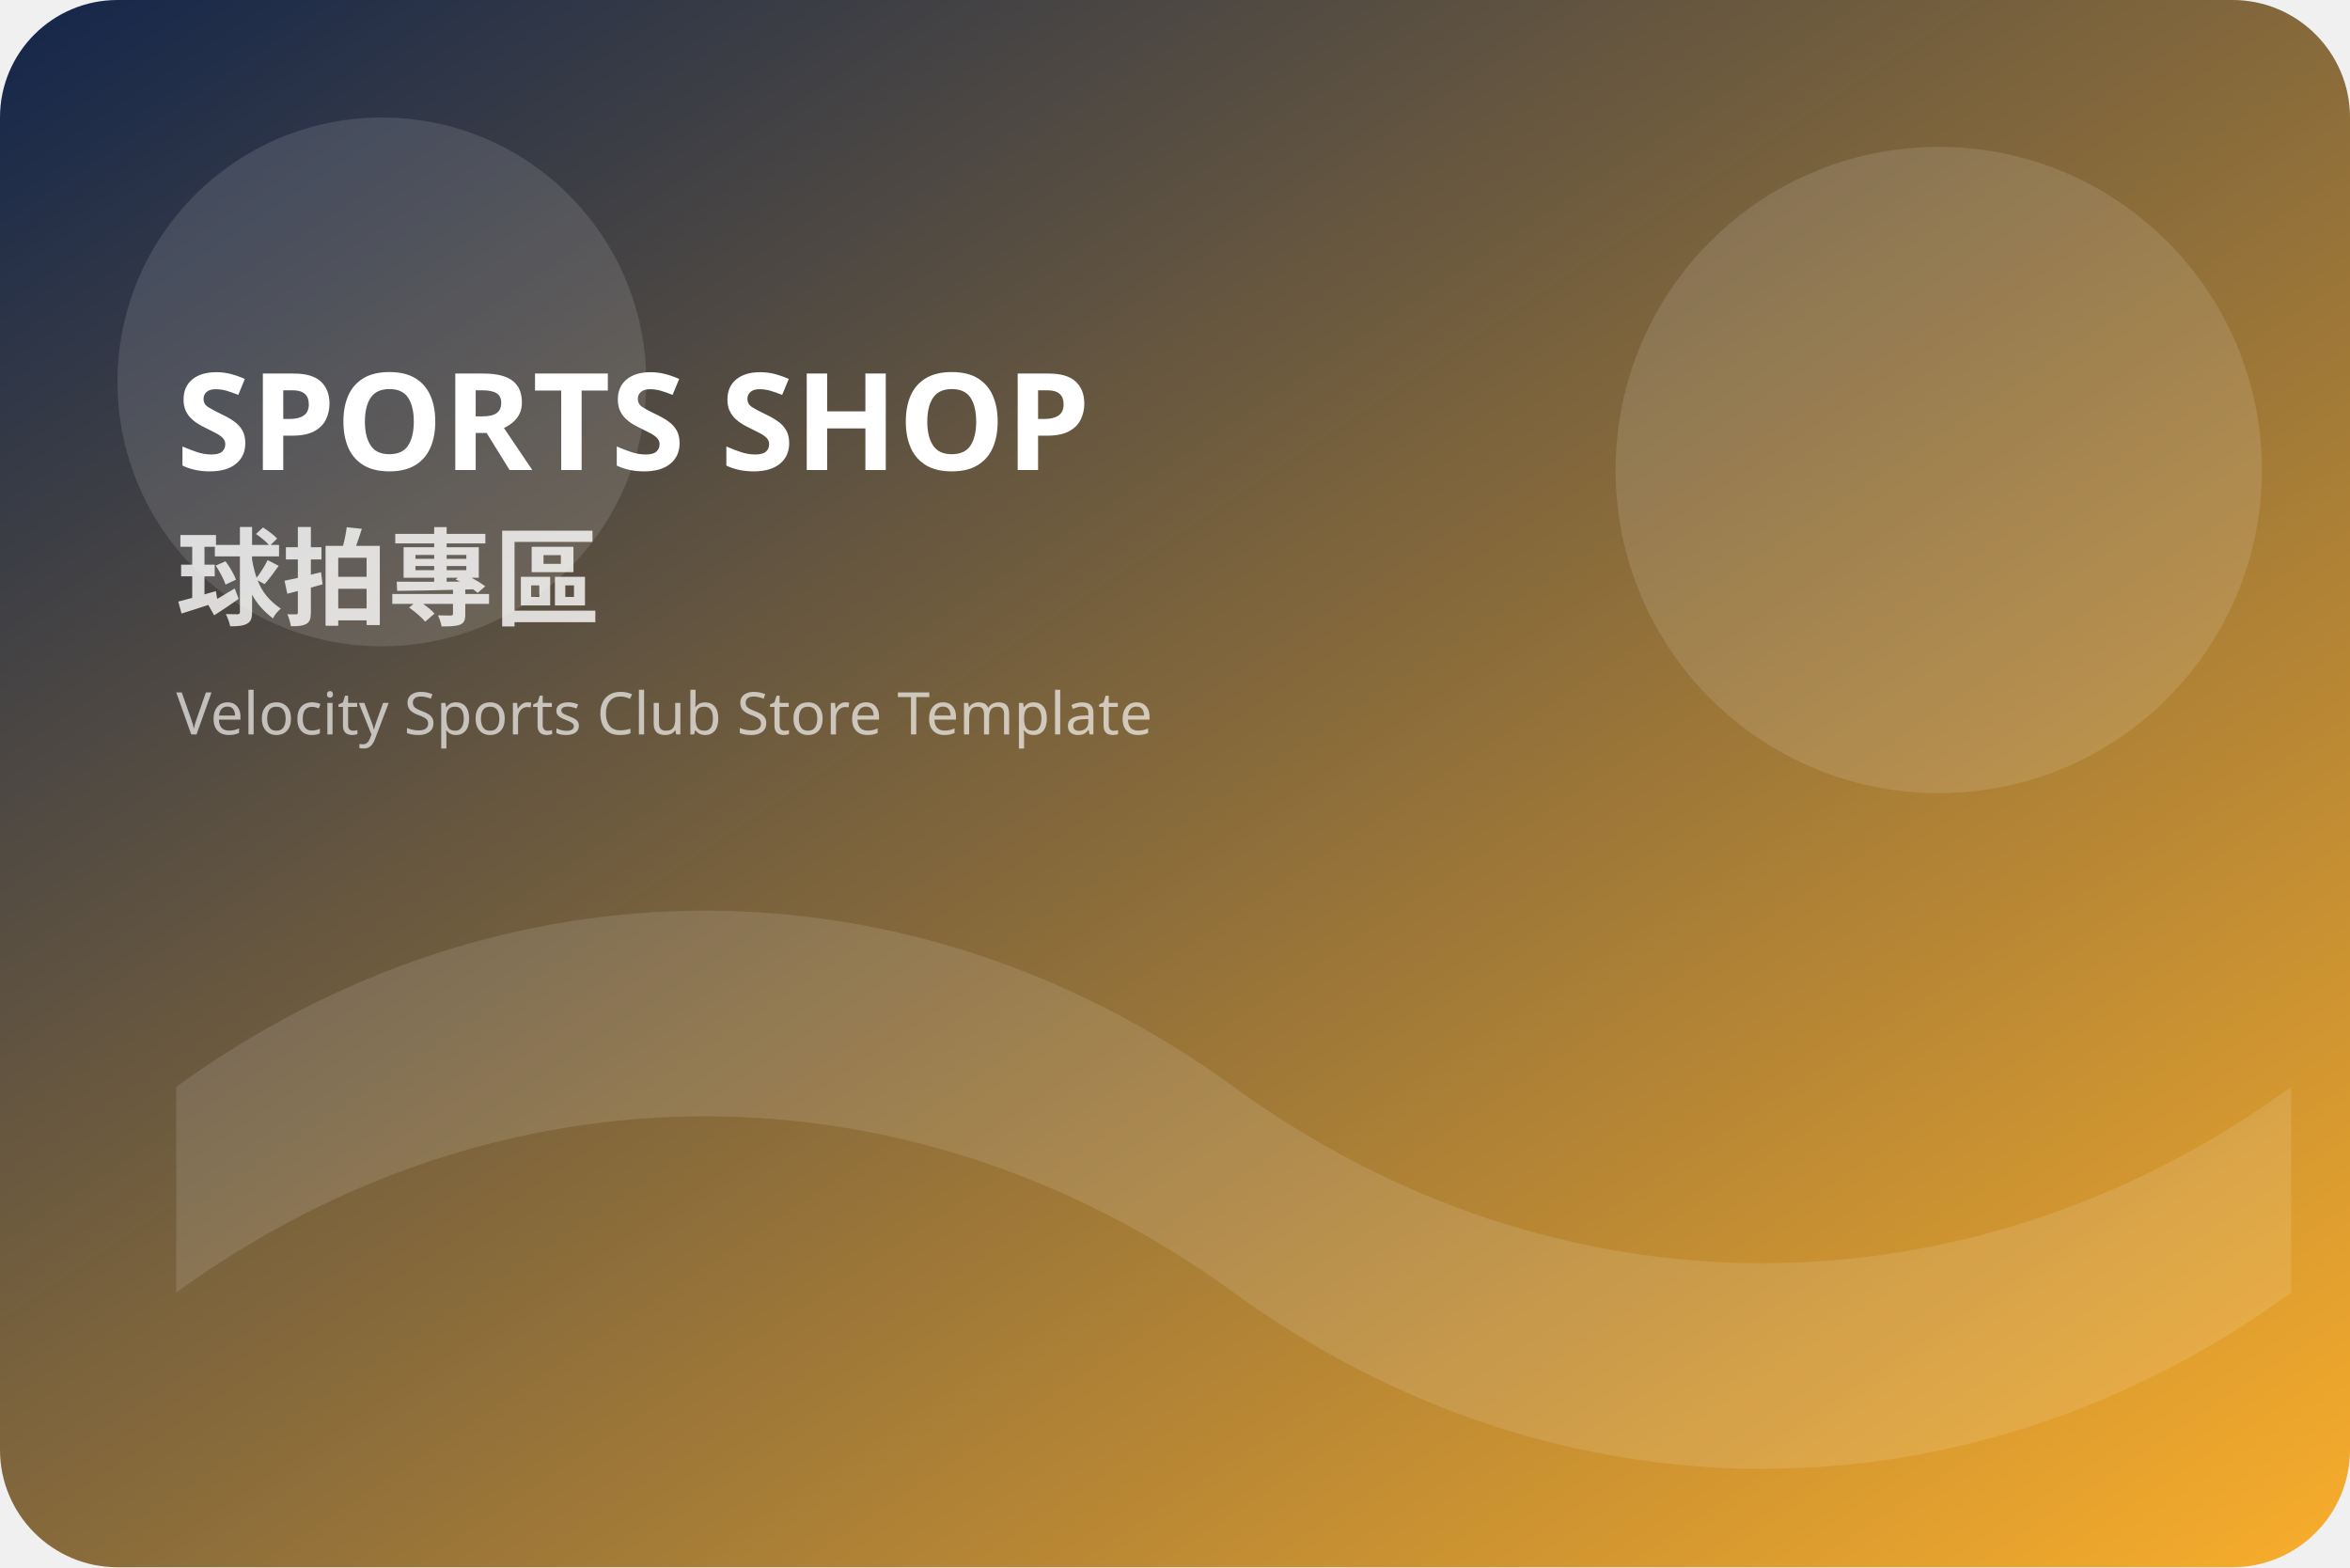
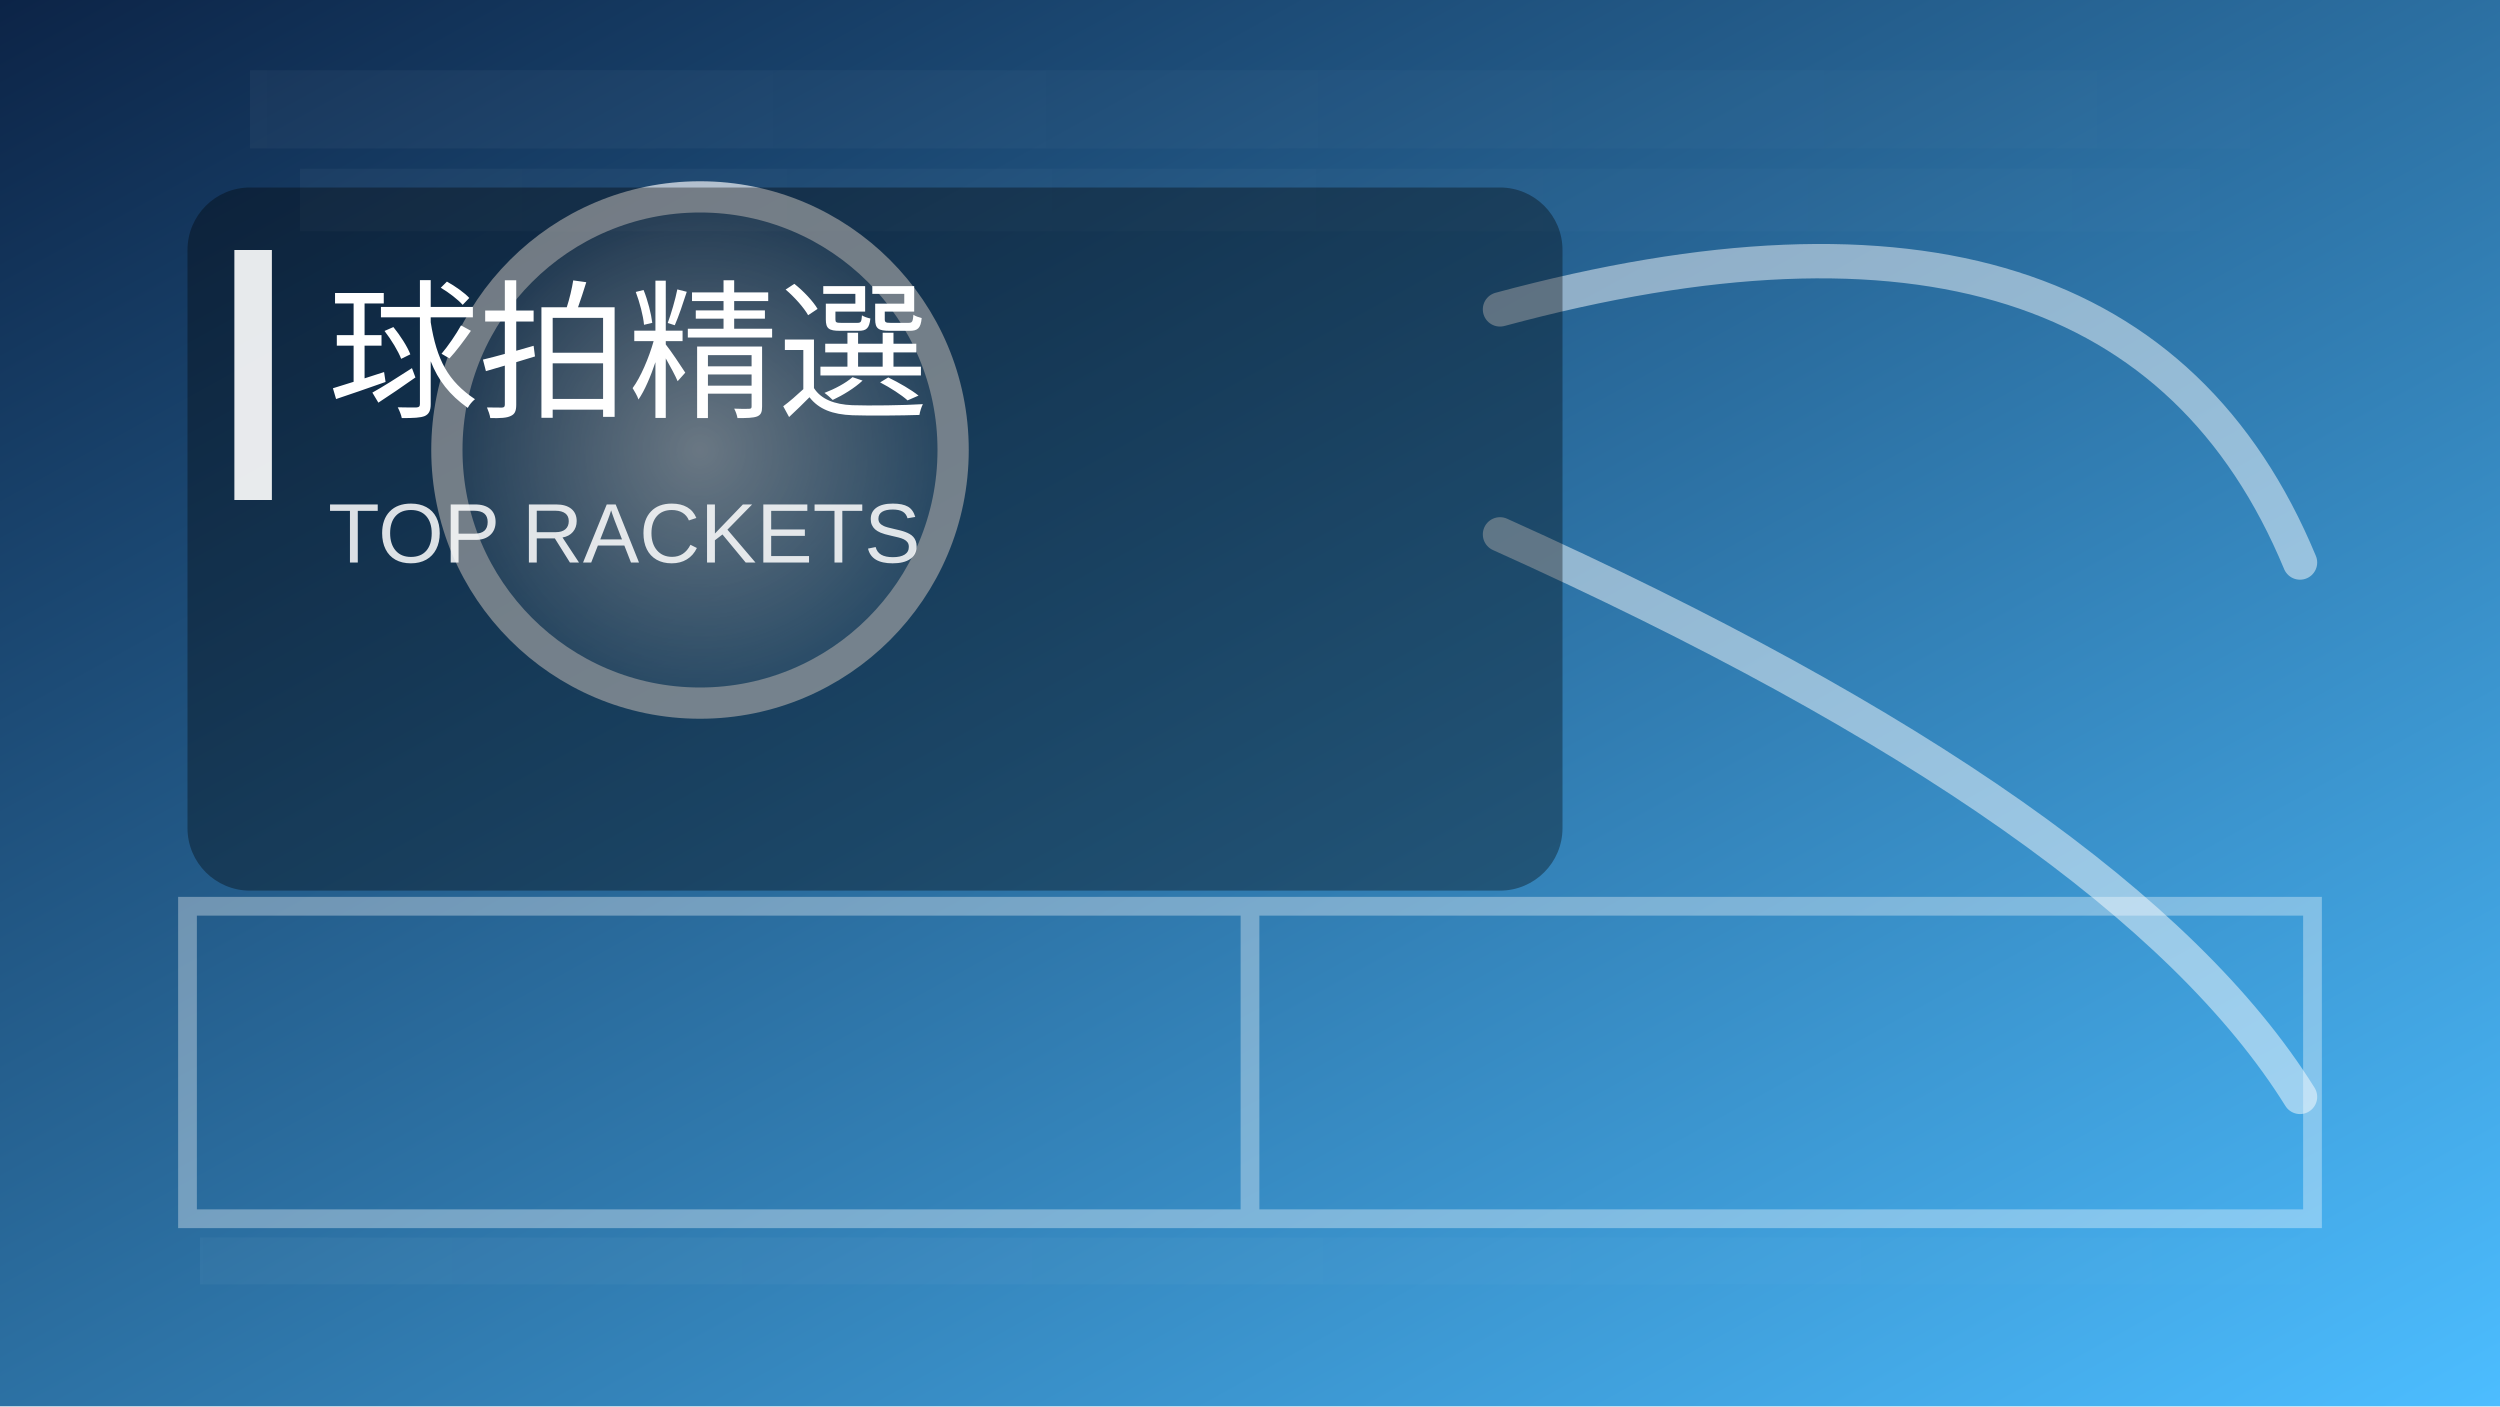
- <svg xmlns="http://www.w3.org/2000/svg" width="1600" height="1067" viewBox="0 0 1600 1067">
+ <svg xmlns="http://www.w3.org/2000/svg" viewBox="0 0 1600 900" role="img" aria-label="球拍精選 TOP RACKETS">
  <defs>
-     <linearGradient id="shop-category-01-svg" x1="0%" y1="0%" x2="100%" y2="100%">
-       <stop offset="0%" stop-color="#12254b" />
-       <stop offset="100%" stop-color="#faae2b" />
+     <linearGradient id="grad" x1="0" y1="0" x2="1" y2="1">
+       <stop offset="0%" stop-color="#0C2447" />
+       <stop offset="100%" stop-color="#4CBDFF" />
    </linearGradient>
+     <linearGradient id="line" x1="0" y1="0" x2="1" y2="0">
+       <stop offset="0%" stop-color="rgba(255,255,255,0.25)" />
+       <stop offset="100%" stop-color="rgba(255,255,255,0.05)" />
+     </linearGradient>
+     <radialGradient id="ball" cx="0.5" cy="0.5" r="0.5">
+       <stop offset="0%" stop-color="rgba(255,255,255,0.9)" />
+       <stop offset="100%" stop-color="rgba(255,255,255,0.15)" />
+     </radialGradient>
+     <style>text { font-family: "Barlow", "Noto Sans TC", "Arial", sans-serif; }</style>
  </defs>
-   <rect width="1600" height="1067" fill="url(#shop-category-01-svg)" rx="80" />
-   <g fill="rgba(255,255,255,0.12)">
-     <circle cx="260" cy="260" r="180" />
-     <circle cx="1320" cy="320" r="220" />
-     <path d="M120 740c220-160 500-160 720 0s500 160 720 0v140c-220 160-500 160-720 0s-500-160-720 0z" />
+   <rect width="1600" height="900" fill="url(#grad)" />
+   <g opacity="0.35">
+     <path d="M120 580 H1480 V780 H120 Z" fill="none" stroke="white" stroke-width="12" />
+     <line x1="800.0" y1="580" x2="800.0" y2="780" stroke="white" stroke-width="12" />
  </g>
-   <text x="120" y="320" fill="#ffffff" font-family="Rajdhani, 'Barlow', sans-serif" font-size="92" font-weight="600">SPORTS SHOP</text>
-   <text x="120" y="420" fill="rgba(255,255,255,0.8)" font-family="Barlow, 'Noto Sans TC', sans-serif" font-size="72" font-weight="700">球拍專區</text>
-   <text x="120" y="500" fill="rgba(255,255,255,0.65)" font-family="Barlow, 'Noto Sans TC', sans-serif" font-size="40">Velocity Sports Club Store Template</text>
+   <g opacity="0.65">
+     <circle cx="448" cy="288.0" r="162.0" fill="url(#ball)" stroke="white" stroke-width="20" />
+     <path d="M960.0 198.0 Q1360.0 90.0 1472.0 360.0" stroke="rgba(255,255,255,0.75)" stroke-width="22" fill="none" stroke-linecap="round" />
+     <path d="M960.0 342.0 Q1360.0 522.0 1472.0 702.0" stroke="rgba(255,255,255,0.75)" stroke-width="22" fill="none" stroke-linecap="round" />
+   </g>
+   <g opacity="0.15">
+     <rect x="160.0" y="45.0" width="1280.0" height="50" fill="url(#line)" />
+     <rect x="192.0" y="108.0" width="1216.0" height="40" fill="url(#line)" />
+     <rect x="128.0" y="792.0" width="1344.0" height="30" fill="url(#line)" />
+   </g>
+   <rect x="120" y="120" width="880" height="450.0" rx="40" ry="40" fill="rgba(0,0,0,0.35)" />
+   <rect x="150" y="160" width="24" height="160" fill="rgba(255,255,255,0.9)" />
+   <text x="210" y="260" font-size="96" fill="#FFFFFF">球拍精選</text>
+   <text x="210" y="360" font-size="54" fill="rgba(255,255,255,0.85)">TOP RACKETS</text>
</svg>
